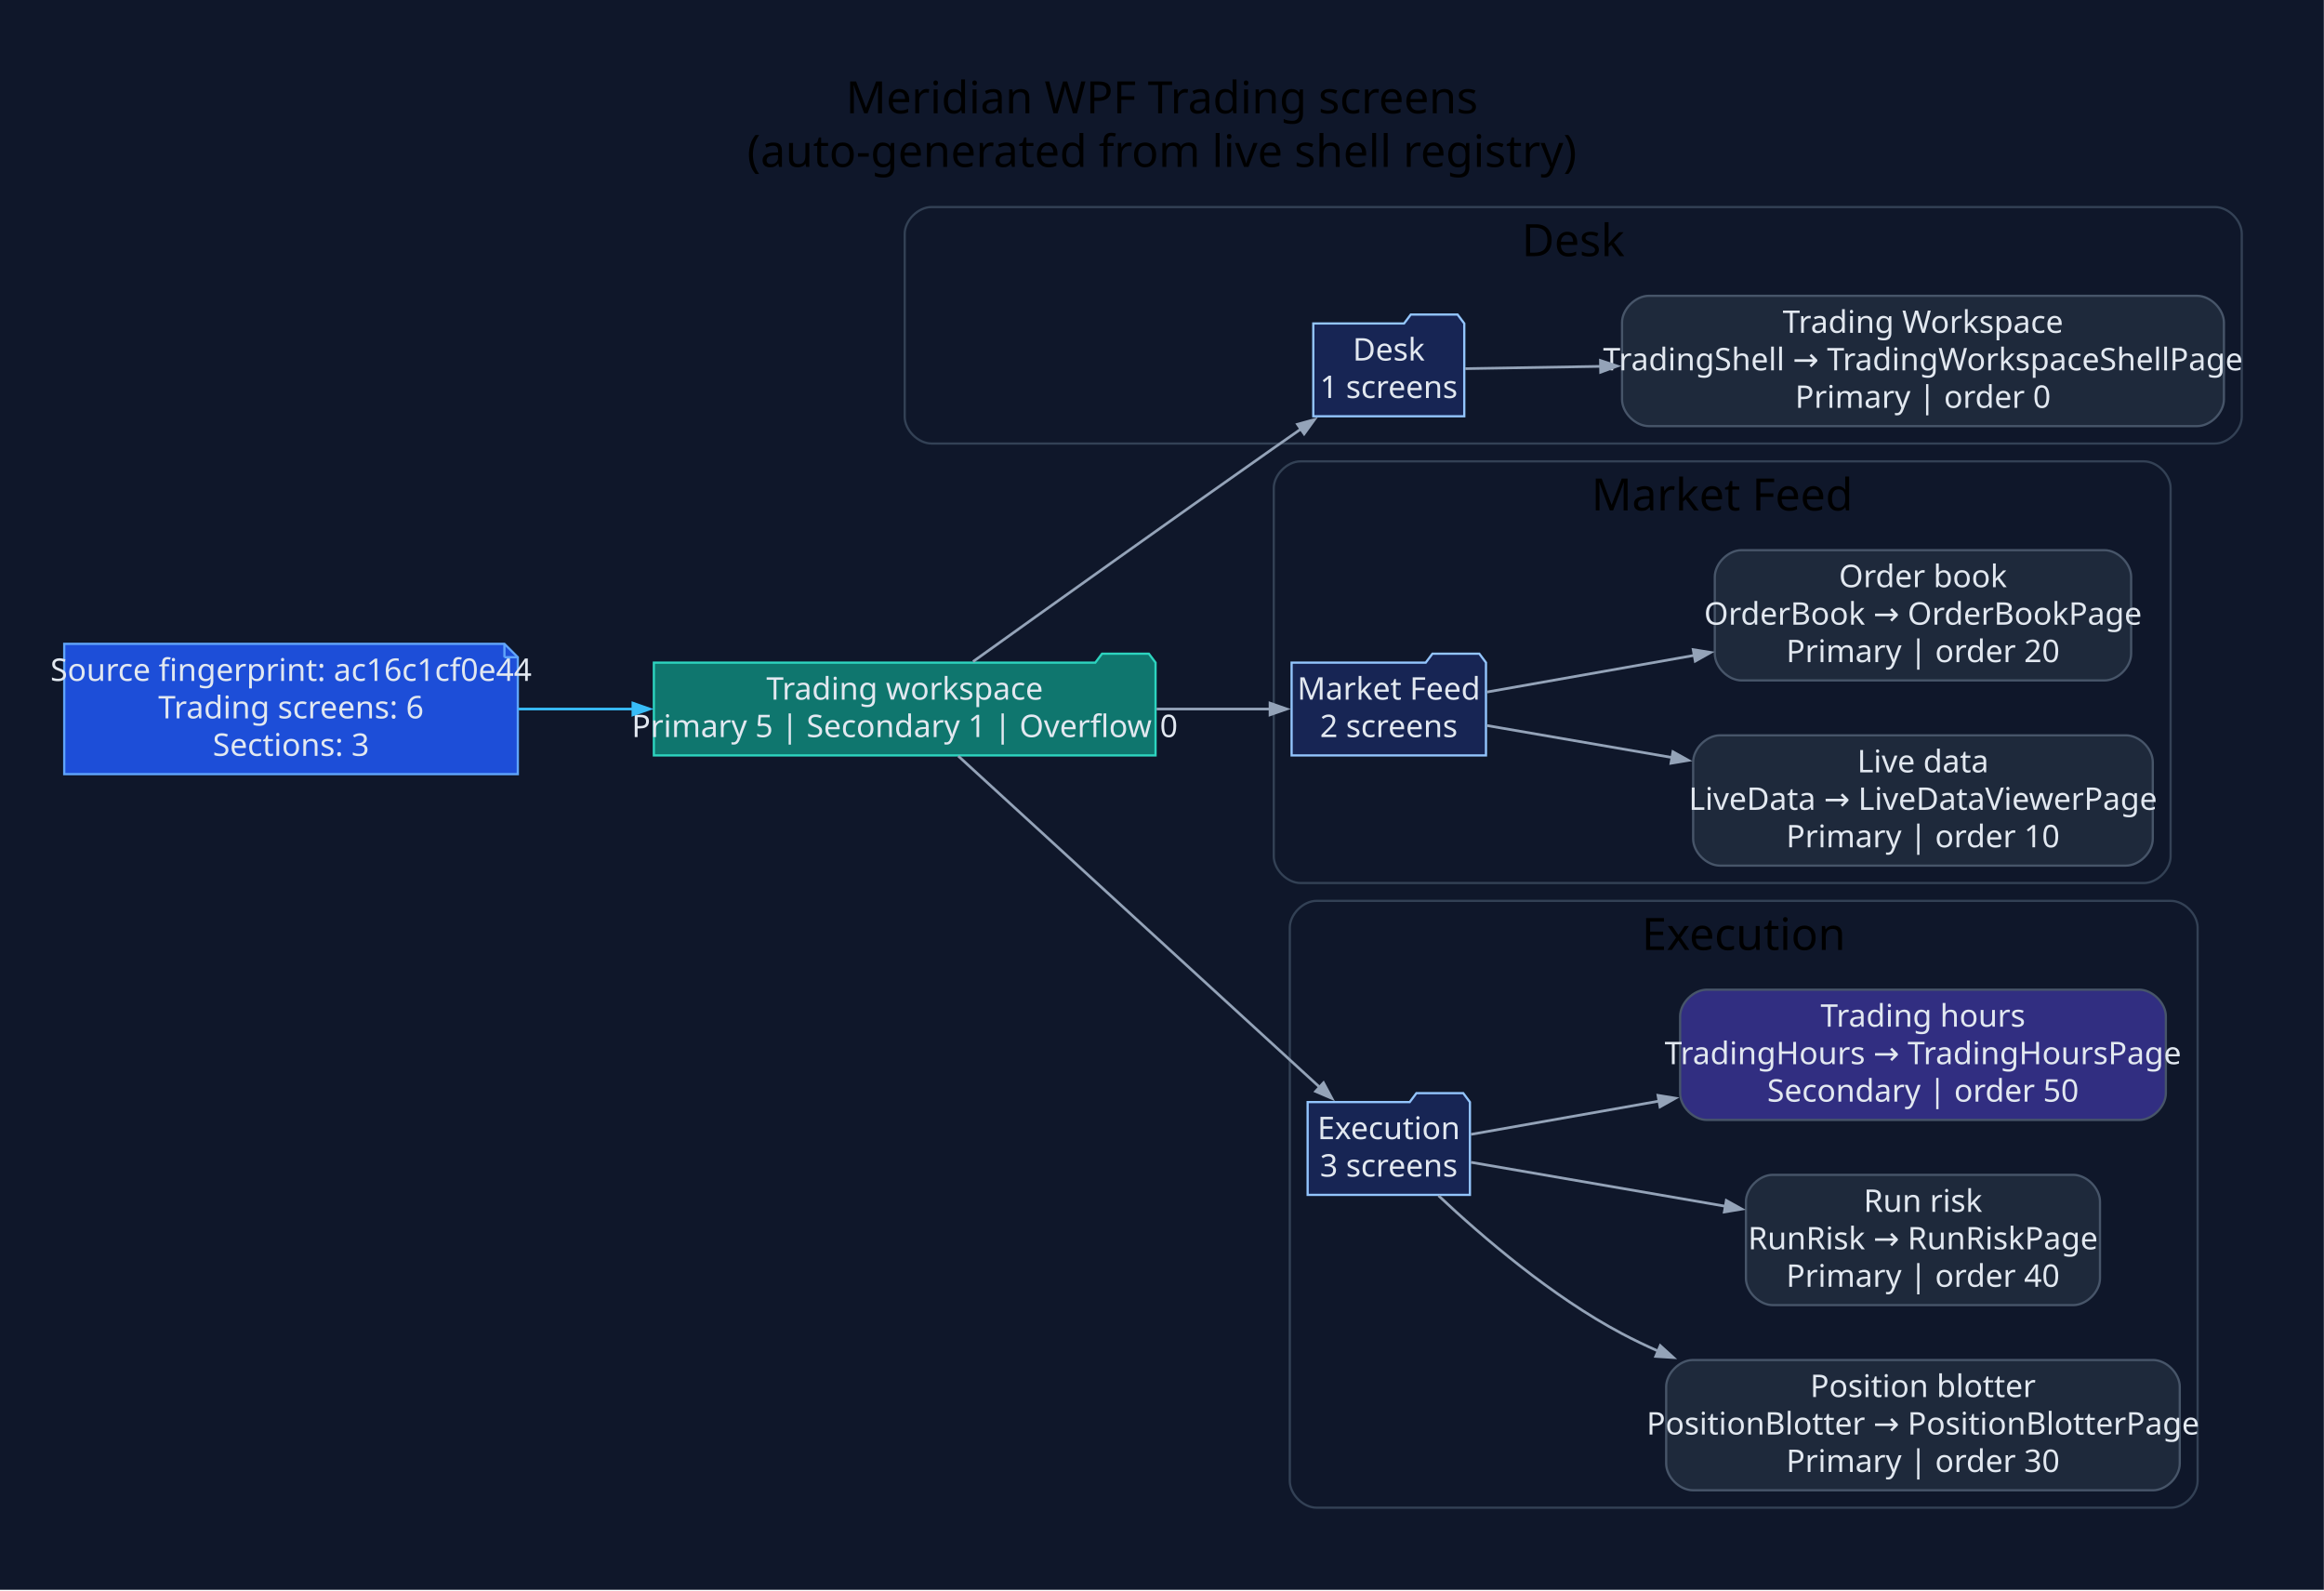
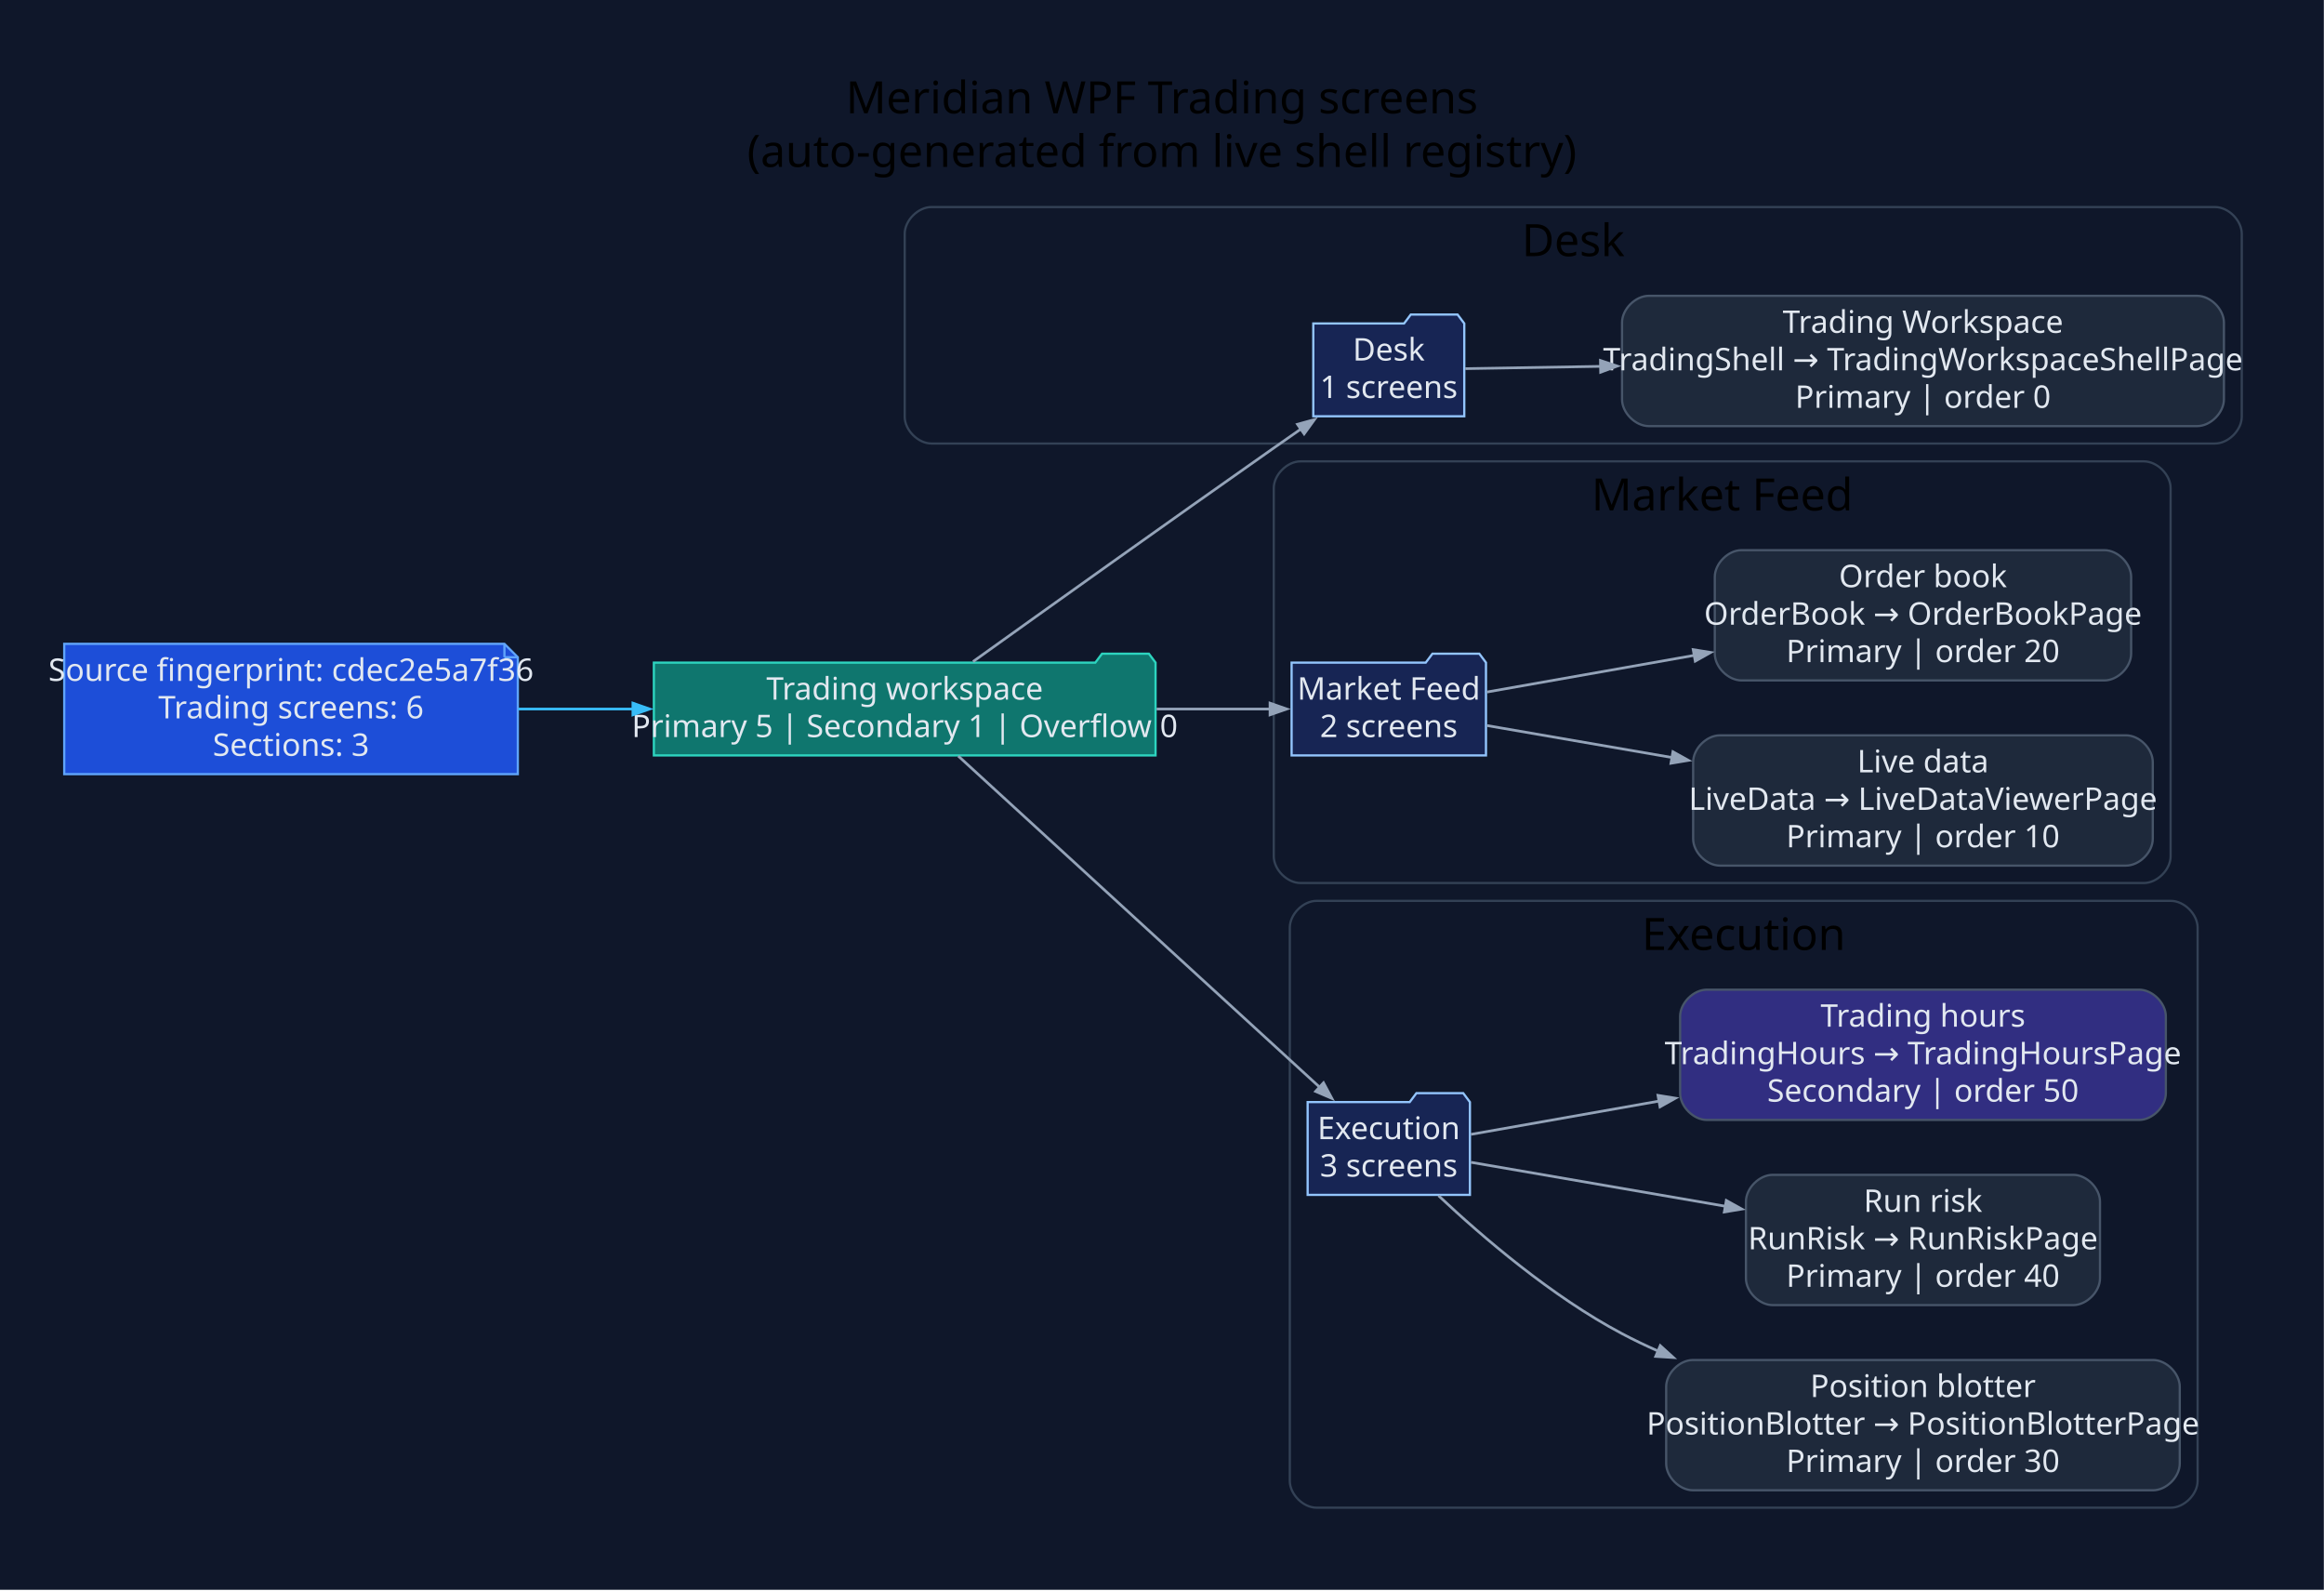
<svg xmlns="http://www.w3.org/2000/svg" width="1042pt" height="713pt" viewBox="0.00 0.00 1042.00 713.00">
  <g id="graph0" class="graph" transform="scale(1 1) rotate(0) translate(28.8 683.8)">
    <polygon fill="#0f172a" stroke="none" points="-28.8,28.8 -28.8,-683.8 1013.13,-683.8 1013.13,28.8 -28.8,28.8" />
    <text xml:space="preserve" text-anchor="middle" x="492.16" y="-633" font-family="Segoe UI" font-size="20.00">Meridian WPF Trading screens</text>
    <text xml:space="preserve" text-anchor="middle" x="492.16" y="-609" font-family="Segoe UI" font-size="20.00">(auto-generated from live shell registry)</text>
    <g id="clust1" class="cluster">
      <path fill="#0f172a" stroke="#334155" d="M388.84,-485C388.84,-485 964.33,-485 964.33,-485 970.33,-485 976.33,-491 976.33,-497 976.33,-497 976.33,-579 976.33,-579 976.33,-585 970.33,-591 964.33,-591 964.33,-591 388.84,-591 388.84,-591 382.84,-591 376.84,-585 376.84,-579 376.84,-579 376.84,-497 376.84,-497 376.84,-491 382.84,-485 388.84,-485" />
      <text xml:space="preserve" text-anchor="middle" x="676.58" y="-569" font-family="Segoe UI" font-size="20.00">Desk</text>
    </g>
    <g id="clust2" class="cluster">
      <path fill="#0f172a" stroke="#334155" d="M554.31,-288C554.31,-288 932.43,-288 932.43,-288 938.43,-288 944.43,-294 944.43,-300 944.43,-300 944.43,-465 944.43,-465 944.43,-471 938.43,-477 932.43,-477 932.43,-477 554.31,-477 554.31,-477 548.31,-477 542.31,-471 542.31,-465 542.31,-465 542.31,-300 542.31,-300 542.31,-294 548.31,-288 554.31,-288" />
      <text xml:space="preserve" text-anchor="middle" x="743.37" y="-455" font-family="Segoe UI" font-size="20.00">Market Feed</text>
    </g>
    <g id="clust3" class="cluster">
      <path fill="#0f172a" stroke="#334155" d="M561.5,-8C561.5,-8 944.53,-8 944.53,-8 950.53,-8 956.53,-14 956.53,-20 956.53,-20 956.53,-268 956.53,-268 956.53,-274 950.53,-280 944.53,-280 944.53,-280 561.5,-280 561.5,-280 555.5,-280 549.5,-274 549.5,-268 549.5,-268 549.5,-20 549.5,-20 549.5,-14 555.5,-8 561.5,-8" />
      <text xml:space="preserve" text-anchor="middle" x="753.02" y="-258" font-family="Segoe UI" font-size="20.00">Execution</text>
    </g>
    <g id="node1" class="node">
      <polygon fill="#1d4ed8" stroke="#60a5fa" points="197.37,-395.2 0,-395.2 0,-336.8 203.37,-336.8 203.37,-389.2 197.37,-395.2" />
      <polyline fill="none" stroke="#60a5fa" points="197.37,-395.2 197.37,-389.2" />
      <polyline fill="none" stroke="#60a5fa" points="203.37,-389.2 197.37,-389.2" />
-       <text xml:space="preserve" text-anchor="middle" x="101.68" y="-378.6" font-family="Segoe UI" font-size="14.00" fill="#e2e8f0">Source fingerprint: ac16c1cf0e44</text>
+       <text xml:space="preserve" text-anchor="middle" x="101.68" y="-378.6" font-family="Segoe UI" font-size="14.00" fill="#e2e8f0">Source fingerprint: cdec2e5a7f36</text>
      <text xml:space="preserve" text-anchor="middle" x="101.68" y="-361.8" font-family="Segoe UI" font-size="14.00" fill="#e2e8f0">Trading screens: 6</text>
      <text xml:space="preserve" text-anchor="middle" x="101.68" y="-345" font-family="Segoe UI" font-size="14.00" fill="#e2e8f0">Sections: 3</text>
    </g>
    <g id="node2" class="node">
      <polygon fill="#0f766e" stroke="#2dd4bf" points="489.31,-386.8 486.31,-390.8 465.31,-390.8 462.31,-386.8 264.37,-386.8 264.37,-345.2 489.31,-345.2 489.31,-386.8" />
      <text xml:space="preserve" text-anchor="middle" x="376.84" y="-370.2" font-family="Segoe UI" font-size="14.00" fill="#e2e8f0">Trading workspace</text>
      <text xml:space="preserve" text-anchor="middle" x="376.84" y="-353.4" font-family="Segoe UI" font-size="14.00" fill="#e2e8f0">Primary 5 | Secondary 1 | Overflow 0</text>
    </g>
    <g id="edge1" class="edge">
      <path fill="none" stroke="#38bdf8" stroke-width="1.2" d="M203.62,-366C220.44,-366 238.04,-366 255.3,-366" />
      <polygon fill="#38bdf8" stroke="#38bdf8" stroke-width="1.2" points="254.97,-368.63 262.47,-366 254.97,-363.38 254.97,-368.63" />
    </g>
    <g id="node3" class="node">
      <polygon fill="#172554" stroke="#93c5fd" points="627.73,-538.8 624.73,-542.8 603.73,-542.8 600.73,-538.8 560.03,-538.8 560.03,-497.2 627.73,-497.2 627.73,-538.8" />
      <text xml:space="preserve" text-anchor="middle" x="593.88" y="-522.2" font-family="Segoe UI" font-size="14.00" fill="#e2e8f0">Desk</text>
      <text xml:space="preserve" text-anchor="middle" x="593.88" y="-505.4" font-family="Segoe UI" font-size="14.00" fill="#e2e8f0">1 screens</text>
    </g>
    <g id="edge2" class="edge">
      <path fill="none" stroke="#94a3b8" stroke-width="1.2" d="M407.47,-387.25C440.34,-410.78 494.98,-449.79 542.31,-483 546.3,-485.8 550.47,-488.71 554.64,-491.61" />
      <polygon fill="#94a3b8" stroke="#94a3b8" stroke-width="1.2" points="552.94,-493.62 560.59,-495.74 555.93,-489.31 552.94,-493.62" />
    </g>
    <g id="node5" class="node">
      <polygon fill="#172554" stroke="#93c5fd" points="637.46,-386.8 634.46,-390.8 613.46,-390.8 610.46,-386.8 550.31,-386.8 550.31,-345.2 637.46,-345.2 637.46,-386.8" />
      <text xml:space="preserve" text-anchor="middle" x="593.88" y="-370.2" font-family="Segoe UI" font-size="14.00" fill="#e2e8f0">Market Feed</text>
      <text xml:space="preserve" text-anchor="middle" x="593.88" y="-353.4" font-family="Segoe UI" font-size="14.00" fill="#e2e8f0">2 screens</text>
    </g>
    <g id="edge4" class="edge">
      <path fill="none" stroke="#94a3b8" stroke-width="1.2" d="M489.77,-366C507.69,-366 525.44,-366 541.03,-366" />
      <polygon fill="#94a3b8" stroke="#94a3b8" stroke-width="1.2" points="540.63,-368.63 548.13,-366 540.63,-363.38 540.63,-368.63" />
    </g>
    <g id="node8" class="node">
      <polygon fill="#172554" stroke="#93c5fd" points="630.26,-189.8 627.26,-193.8 606.26,-193.8 603.26,-189.8 557.5,-189.8 557.5,-148.2 630.26,-148.2 630.26,-189.8" />
      <text xml:space="preserve" text-anchor="middle" x="593.88" y="-173.2" font-family="Segoe UI" font-size="14.00" fill="#e2e8f0">Execution</text>
      <text xml:space="preserve" text-anchor="middle" x="593.88" y="-156.4" font-family="Segoe UI" font-size="14.00" fill="#e2e8f0">3 screens</text>
    </g>
    <g id="edge7" class="edge">
      <path fill="none" stroke="#94a3b8" stroke-width="1.2" d="M400.85,-344.92C440.04,-309.02 519.68,-236.06 563.07,-196.31" />
      <polygon fill="#94a3b8" stroke="#94a3b8" stroke-width="1.2" points="564.61,-198.46 568.37,-191.46 561.07,-194.59 564.61,-198.46" />
    </g>
    <g id="node4" class="node">
      <path fill="#1e293b" stroke="#475569" d="M956.33,-551.2C956.33,-551.2 710.46,-551.2 710.46,-551.2 704.46,-551.2 698.46,-545.2 698.46,-539.2 698.46,-539.2 698.46,-504.8 698.46,-504.8 698.46,-498.8 704.46,-492.8 710.46,-492.8 710.46,-492.8 956.33,-492.8 956.33,-492.8 962.33,-492.8 968.33,-498.8 968.33,-504.8 968.33,-504.8 968.33,-539.2 968.33,-539.2 968.33,-545.2 962.33,-551.2 956.33,-551.2" />
      <text xml:space="preserve" text-anchor="middle" x="833.39" y="-534.6" font-family="Segoe UI" font-size="14.00" fill="#e2e8f0">Trading Workspace</text>
      <text xml:space="preserve" text-anchor="middle" x="833.39" y="-517.8" font-family="Segoe UI" font-size="14.00" fill="#e2e8f0">TradingShell → TradingWorkspaceShellPage</text>
      <text xml:space="preserve" text-anchor="middle" x="833.39" y="-501" font-family="Segoe UI" font-size="14.00" fill="#e2e8f0">Primary | order 0</text>
    </g>
    <g id="edge3" class="edge">
      <path fill="none" stroke="#94a3b8" stroke-width="1.2" d="M628.16,-518.56C644.84,-518.84 666.31,-519.2 689.03,-519.59" />
      <polygon fill="#94a3b8" stroke="#94a3b8" stroke-width="1.2" points="688.78,-522.21 696.32,-519.71 688.87,-516.96 688.78,-522.21" />
    </g>
    <g id="node6" class="node">
      <path fill="#1e293b" stroke="#475569" d="M924.43,-354.2C924.43,-354.2 742.35,-354.2 742.35,-354.2 736.35,-354.2 730.35,-348.2 730.35,-342.2 730.35,-342.2 730.35,-307.8 730.35,-307.8 730.35,-301.8 736.35,-295.8 742.35,-295.8 742.35,-295.8 924.43,-295.8 924.43,-295.8 930.43,-295.8 936.43,-301.8 936.43,-307.8 936.43,-307.8 936.43,-342.2 936.43,-342.2 936.43,-348.2 930.43,-354.2 924.43,-354.2" />
      <text xml:space="preserve" text-anchor="middle" x="833.39" y="-337.6" font-family="Segoe UI" font-size="14.00" fill="#e2e8f0">Live data</text>
      <text xml:space="preserve" text-anchor="middle" x="833.39" y="-320.8" font-family="Segoe UI" font-size="14.00" fill="#e2e8f0">LiveData → LiveDataViewerPage</text>
      <text xml:space="preserve" text-anchor="middle" x="833.39" y="-304" font-family="Segoe UI" font-size="14.00" fill="#e2e8f0">Primary | order 10</text>
    </g>
    <g id="edge5" class="edge">
      <path fill="none" stroke="#94a3b8" stroke-width="1.2" d="M637.9,-358.58C661.28,-354.54 691.38,-349.34 720.89,-344.25" />
      <polygon fill="#94a3b8" stroke="#94a3b8" stroke-width="1.2" points="721.28,-346.84 728.23,-342.98 720.39,-341.67 721.28,-346.84" />
    </g>
    <g id="node7" class="node">
      <path fill="#1e293b" stroke="#475569" d="M914.73,-437.2C914.73,-437.2 752.05,-437.2 752.05,-437.2 746.05,-437.2 740.05,-431.2 740.05,-425.2 740.05,-425.2 740.05,-390.8 740.05,-390.8 740.05,-384.8 746.05,-378.8 752.05,-378.8 752.05,-378.8 914.73,-378.8 914.73,-378.8 920.73,-378.8 926.73,-384.8 926.73,-390.8 926.73,-390.8 926.73,-425.2 926.73,-425.2 926.73,-431.2 920.73,-437.2 914.73,-437.2" />
      <text xml:space="preserve" text-anchor="middle" x="833.39" y="-420.6" font-family="Segoe UI" font-size="14.00" fill="#e2e8f0">Order book</text>
      <text xml:space="preserve" text-anchor="middle" x="833.39" y="-403.8" font-family="Segoe UI" font-size="14.00" fill="#e2e8f0">OrderBook → OrderBookPage</text>
      <text xml:space="preserve" text-anchor="middle" x="833.39" y="-387" font-family="Segoe UI" font-size="14.00" fill="#e2e8f0">Primary | order 20</text>
    </g>
    <g id="edge6" class="edge">
      <path fill="none" stroke="#94a3b8" stroke-width="1.2" d="M637.9,-373.61C663.92,-378.21 698.28,-384.28 730.87,-390.05" />
      <polygon fill="#94a3b8" stroke="#94a3b8" stroke-width="1.2" points="730.37,-392.62 738.21,-391.35 731.29,-387.46 730.37,-392.62" />
    </g>
    <g id="node9" class="node">
      <path fill="#1e293b" stroke="#475569" d="M936.53,-74.2C936.53,-74.2 730.25,-74.2 730.25,-74.2 724.25,-74.2 718.25,-68.2 718.25,-62.2 718.25,-62.2 718.25,-27.8 718.25,-27.8 718.25,-21.8 724.25,-15.8 730.25,-15.8 730.25,-15.8 936.53,-15.8 936.53,-15.8 942.53,-15.8 948.53,-21.8 948.53,-27.8 948.53,-27.8 948.53,-62.2 948.53,-62.2 948.53,-68.2 942.53,-74.2 936.53,-74.2" />
      <text xml:space="preserve" text-anchor="middle" x="833.39" y="-57.6" font-family="Segoe UI" font-size="14.00" fill="#e2e8f0">Position blotter</text>
      <text xml:space="preserve" text-anchor="middle" x="833.39" y="-40.8" font-family="Segoe UI" font-size="14.00" fill="#e2e8f0">PositionBlotter → PositionBlotterPage</text>
      <text xml:space="preserve" text-anchor="middle" x="833.39" y="-24" font-family="Segoe UI" font-size="14.00" fill="#e2e8f0">Primary | order 30</text>
    </g>
    <g id="edge8" class="edge">
      <path fill="none" stroke="#94a3b8" stroke-width="1.2" d="M616.17,-147.87C635.98,-129.25 667.08,-102.59 698.46,-86 703.73,-83.21 709.22,-80.58 714.84,-78.11" />
      <polygon fill="#94a3b8" stroke="#94a3b8" stroke-width="1.2" points="715.6,-80.64 721.48,-75.3 713.55,-75.8 715.6,-80.64" />
    </g>
    <g id="node10" class="node">
      <path fill="#1e293b" stroke="#475569" d="M900.76,-157.2C900.76,-157.2 766.02,-157.2 766.02,-157.2 760.02,-157.2 754.02,-151.2 754.02,-145.2 754.02,-145.2 754.02,-110.8 754.02,-110.8 754.02,-104.8 760.02,-98.8 766.02,-98.8 766.02,-98.8 900.76,-98.8 900.76,-98.8 906.76,-98.8 912.76,-104.8 912.76,-110.8 912.76,-110.8 912.76,-145.2 912.76,-145.2 912.76,-151.2 906.76,-157.2 900.76,-157.2" />
      <text xml:space="preserve" text-anchor="middle" x="833.39" y="-140.6" font-family="Segoe UI" font-size="14.00" fill="#e2e8f0">Run risk</text>
      <text xml:space="preserve" text-anchor="middle" x="833.39" y="-123.8" font-family="Segoe UI" font-size="14.00" fill="#e2e8f0">RunRisk → RunRiskPage</text>
      <text xml:space="preserve" text-anchor="middle" x="833.39" y="-107" font-family="Segoe UI" font-size="14.00" fill="#e2e8f0">Primary | order 40</text>
    </g>
    <g id="edge9" class="edge">
      <path fill="none" stroke="#94a3b8" stroke-width="1.2" d="M630.7,-162.82C660.94,-157.6 705.51,-149.9 745.07,-143.07" />
      <polygon fill="#94a3b8" stroke="#94a3b8" stroke-width="1.2" points="745.21,-145.71 752.16,-141.85 744.32,-140.54 745.21,-145.71" />
    </g>
    <g id="node11" class="node">
      <path fill="#312e81" stroke="#475569" d="M930.29,-240.2C930.29,-240.2 736.5,-240.2 736.5,-240.2 730.5,-240.2 724.5,-234.2 724.5,-228.2 724.5,-228.2 724.5,-193.8 724.5,-193.8 724.5,-187.8 730.5,-181.8 736.5,-181.8 736.5,-181.8 930.29,-181.8 930.29,-181.8 936.29,-181.8 942.29,-187.8 942.29,-193.8 942.29,-193.8 942.29,-228.2 942.29,-228.2 942.29,-234.2 936.29,-240.2 930.29,-240.2" />
      <text xml:space="preserve" text-anchor="middle" x="833.39" y="-223.6" font-family="Segoe UI" font-size="14.00" fill="#e2e8f0">Trading hours</text>
      <text xml:space="preserve" text-anchor="middle" x="833.39" y="-206.8" font-family="Segoe UI" font-size="14.00" fill="#e2e8f0">TradingHours → TradingHoursPage</text>
      <text xml:space="preserve" text-anchor="middle" x="833.39" y="-190" font-family="Segoe UI" font-size="14.00" fill="#e2e8f0">Secondary | order 50</text>
    </g>
    <g id="edge10" class="edge">
      <path fill="none" stroke="#94a3b8" stroke-width="1.2" d="M630.7,-175.33C653.46,-179.36 684.35,-184.82 715.1,-190.26" />
      <polygon fill="#94a3b8" stroke="#94a3b8" stroke-width="1.2" points="714.57,-192.83 722.41,-191.55 715.48,-187.66 714.57,-192.83" />
    </g>
  </g>
</svg>
